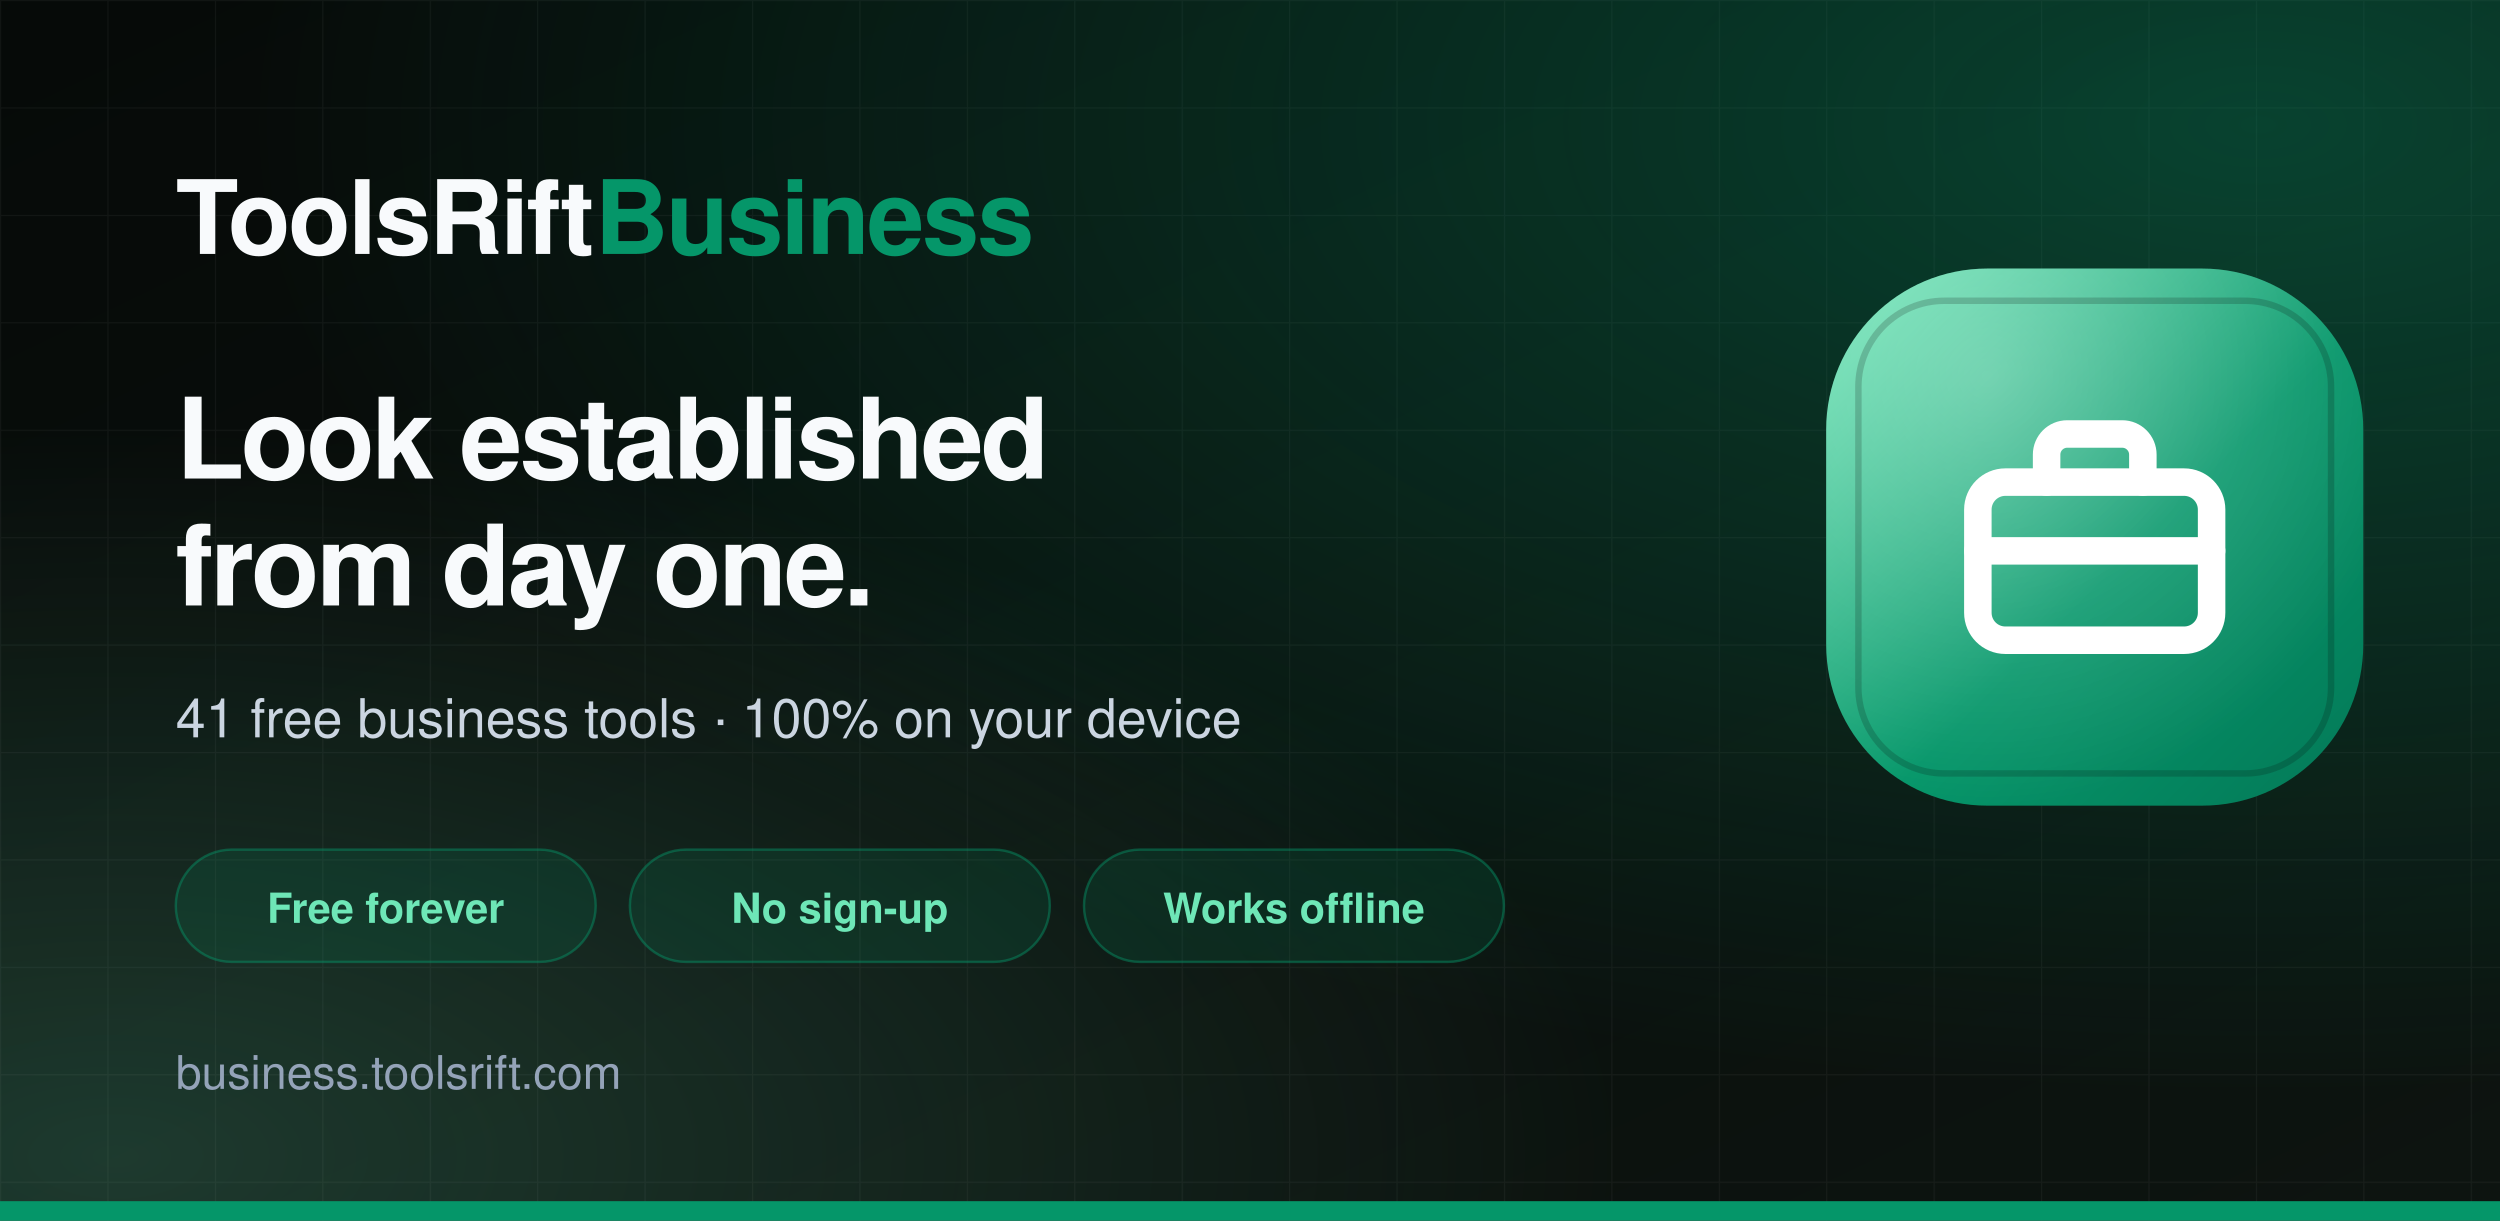
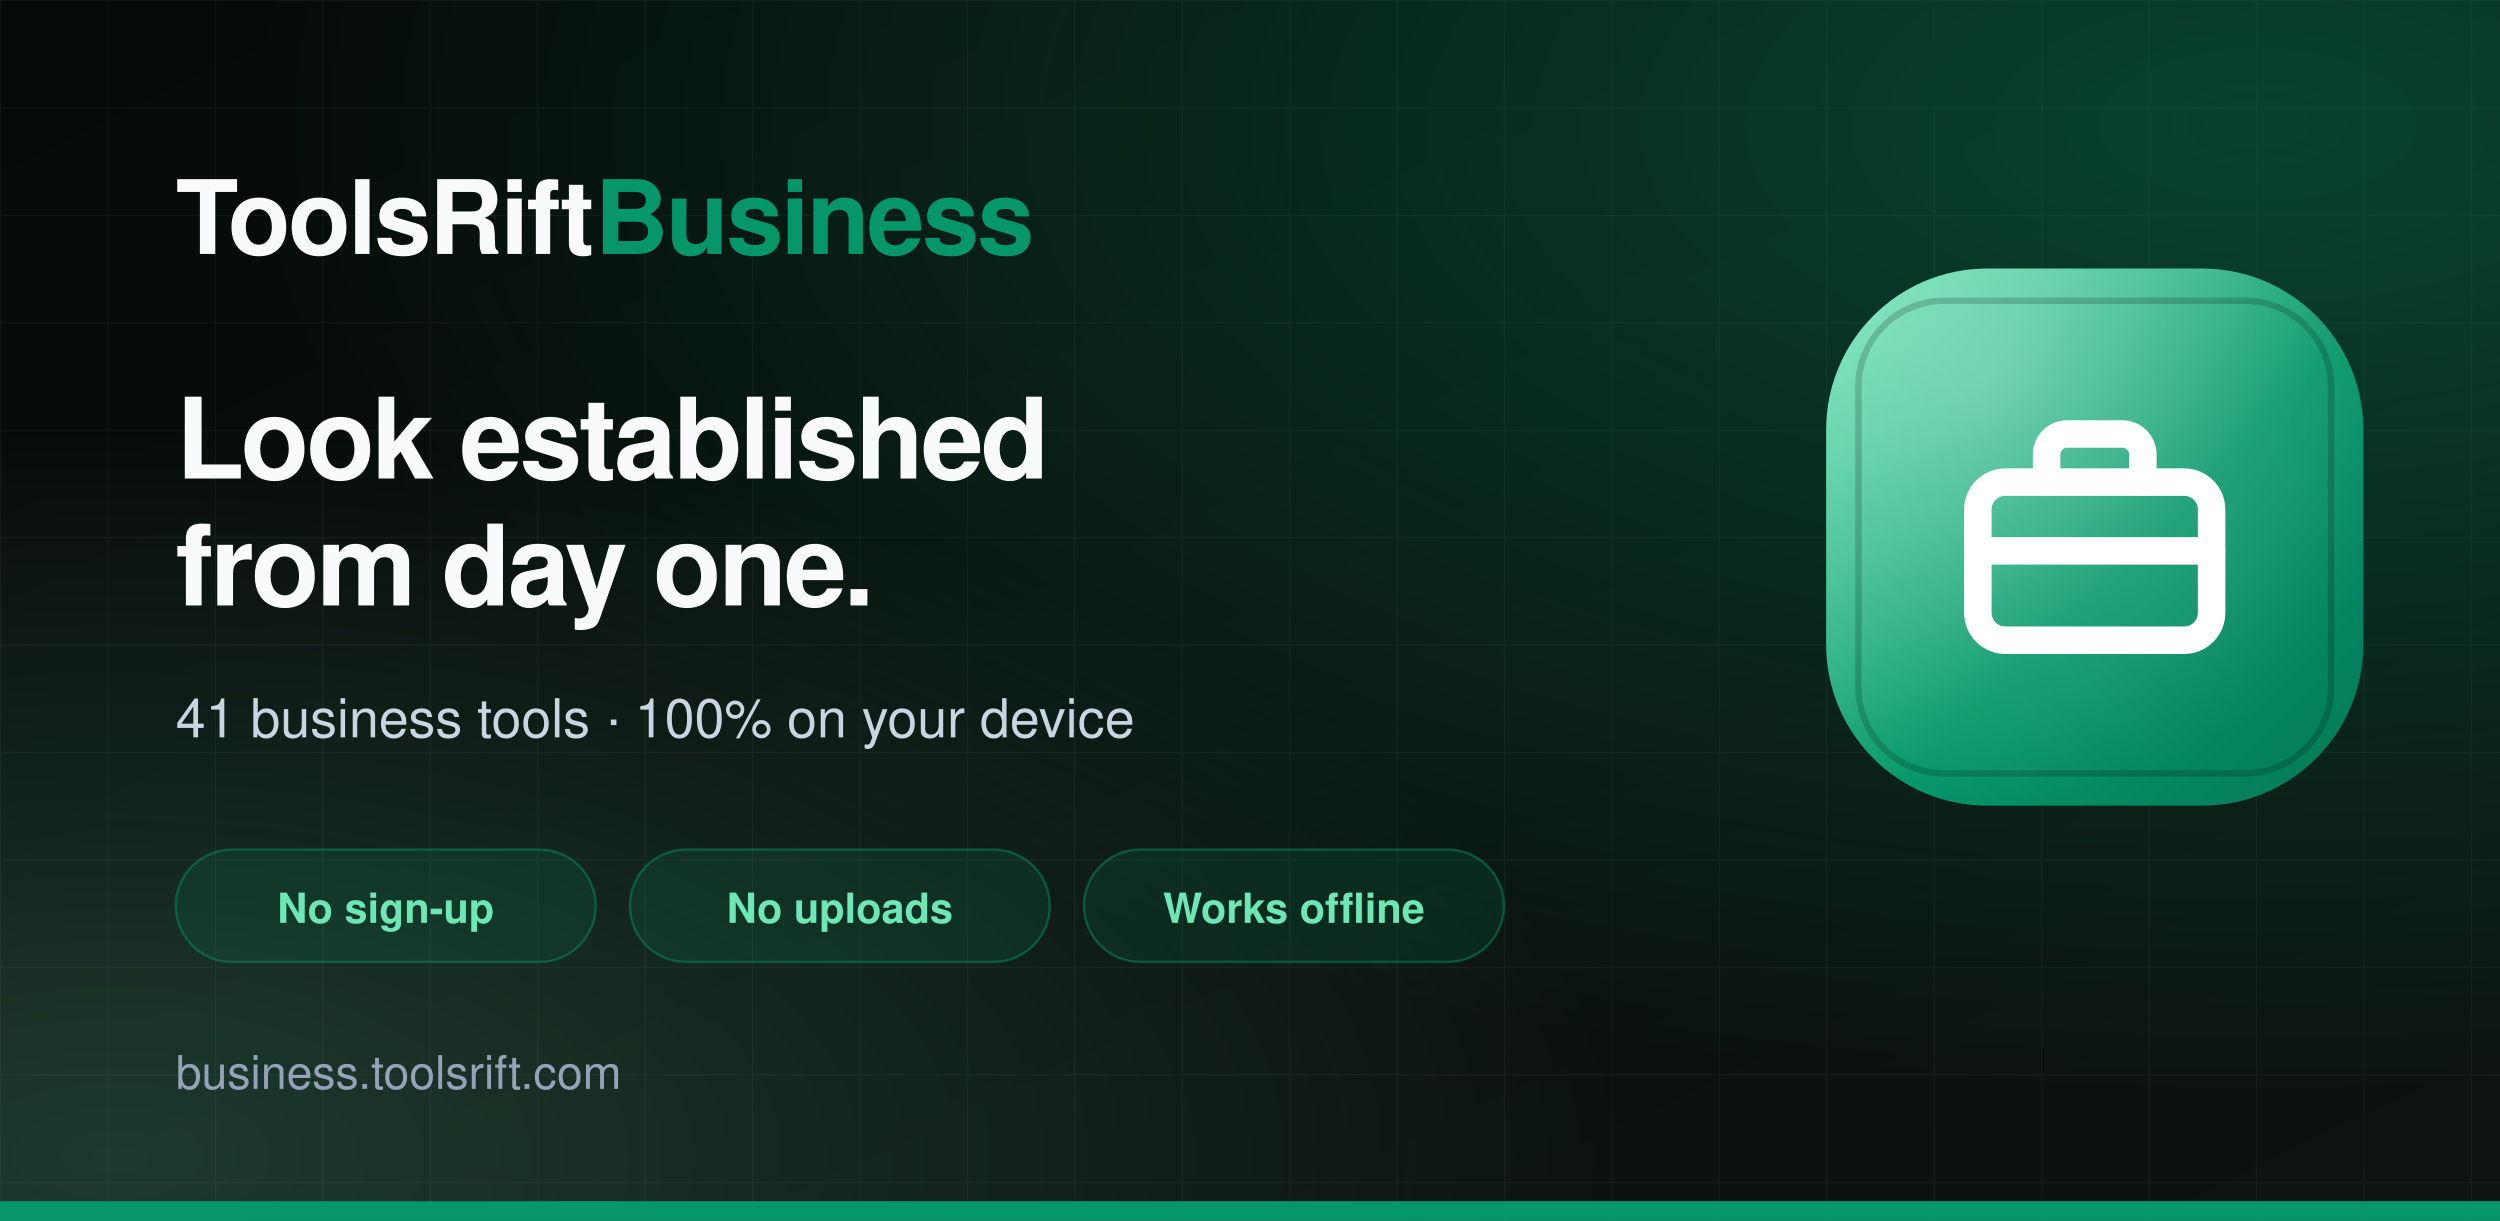
<svg xmlns="http://www.w3.org/2000/svg" viewBox="0 0 1024 500" width="1024" height="500">
  <defs>
    <linearGradient id="fbg" x1="0" y1="0" x2="1" y2="1">
      <stop offset="0" stop-color="#060A08" />
      <stop offset="1" stop-color="#0D1410" />
    </linearGradient>
    <radialGradient id="fglow" cx="0.9" cy="0.1" r="0.8">
      <stop offset="0" stop-color="#059669" stop-opacity="0.38" />
      <stop offset="1" stop-color="#059669" stop-opacity="0" />
    </radialGradient>
    <radialGradient id="fglow2" cx="0.05" cy="0.95" r="0.6">
      <stop offset="0" stop-color="#6EE7B7" stop-opacity="0.2" />
      <stop offset="1" stop-color="#6EE7B7" stop-opacity="0" />
    </radialGradient>
    <pattern id="fgrid" width="44" height="44" patternUnits="userSpaceOnUse">
      <path d="M44 0H0v44" fill="none" stroke="#fff" stroke-opacity="0.045" />
    </pattern>
  </defs>
  <rect width="1024" height="500" fill="url(#fbg)" />
  <rect width="1024" height="500" fill="url(#fgrid)" />
  <rect width="1024" height="500" fill="url(#fglow)" />
  <rect width="1024" height="500" fill="url(#fglow2)" />
  <g transform="translate(748 110)">
    <defs>
      <linearGradient id="fg-g" x1="0" y1="0" x2="1" y2="1">
        <stop offset="0" stop-color="#6EE7B7" />
        <stop offset="0.55" stop-color="#059669" />
        <stop offset="1" stop-color="#047857" />
      </linearGradient>
      <radialGradient id="fg-hl" cx="0.3" cy="0.2" r="0.8">
        <stop offset="0" stop-color="#fff" stop-opacity="0.28" />
        <stop offset="1" stop-color="#fff" stop-opacity="0" />
      </radialGradient>
      <clipPath id="fg-c">
        <rect width="220" height="220" rx="66.0" />
      </clipPath>
    </defs>
    <g clip-path="url(#fg-c)">
      <rect width="220" height="220" fill="url(#fg-g)" />
      <rect width="220" height="220" fill="url(#fg-hl)" />
      <rect x="13.2" y="13.2" width="193.6" height="193.6" rx="35.2" fill="none" stroke="#060A08" stroke-opacity="0.18" stroke-width="2.64" />
    </g>
    <g transform="translate(39.60 39.60) scale(1.408)" color="#ffffff">
      <rect x="16" y="34" width="68" height="46" rx="8" fill="none" stroke="currentColor" stroke-width="8" stroke-linecap="round" stroke-linejoin="round" />
      <path d="M36 34v-8a6 6 0 0 1 6-6h16a6 6 0 0 1 6 6v8M16 54h68" fill="none" stroke="currentColor" stroke-width="8" stroke-linecap="round" stroke-linejoin="round" />
    </g>
  </g>
  <text x="72" y="104" font-family="Sora, 'Segoe UI', system-ui, -apple-system, Helvetica, Arial, sans-serif" font-weight="800" font-size="42" letter-spacing="-1" fill="#F8FAFC">ToolsRift<tspan fill="#059669"> Business</tspan>
  </text>
  <text x="72" y="196" font-family="Sora, 'Segoe UI', system-ui, -apple-system, Helvetica, Arial, sans-serif" font-weight="800" font-size="46" letter-spacing="-1.2" fill="#F8FAFC">Look established</text>
  <text x="72" y="248" font-family="Sora, 'Segoe UI', system-ui, -apple-system, Helvetica, Arial, sans-serif" font-weight="800" font-size="46" letter-spacing="-1.2" fill="#F8FAFC">from day one.</text>
-   <text x="72" y="302" font-family="Sora, 'Segoe UI', system-ui, -apple-system, Helvetica, Arial, sans-serif" font-weight="500" font-size="22" fill="#CBD5E1">41 free business tools · 100% on your device</text>
+   <text x="72" y="302" font-family="Sora, 'Segoe UI', system-ui, -apple-system, Helvetica, Arial, sans-serif" font-weight="500" font-size="22" fill="#CBD5E1">41 business tools · 100% on your device</text>
  <g transform="translate(72 348)">
    <rect x="0" y="0" width="172" height="46" rx="23" fill="#059669" fill-opacity="0.14" stroke="#059669" stroke-opacity="0.45" />
-     <text x="86" y="30" text-anchor="middle" font-family="Sora, 'Segoe UI', system-ui, -apple-system, Helvetica, Arial, sans-serif" font-weight="700" font-size="17" fill="#6EE7B7">Free forever</text>
+     <text x="86" y="30" text-anchor="middle" font-family="Sora, 'Segoe UI', system-ui, -apple-system, Helvetica, Arial, sans-serif" font-weight="700" font-size="17" fill="#6EE7B7">No sign-up</text>
    <rect x="186" y="0" width="172" height="46" rx="23" fill="#059669" fill-opacity="0.14" stroke="#059669" stroke-opacity="0.45" />
-     <text x="272" y="30" text-anchor="middle" font-family="Sora, 'Segoe UI', system-ui, -apple-system, Helvetica, Arial, sans-serif" font-weight="700" font-size="17" fill="#6EE7B7">No sign-up</text>
+     <text x="272" y="30" text-anchor="middle" font-family="Sora, 'Segoe UI', system-ui, -apple-system, Helvetica, Arial, sans-serif" font-weight="700" font-size="17" fill="#6EE7B7">No uploads</text>
    <rect x="372" y="0" width="172" height="46" rx="23" fill="#059669" fill-opacity="0.14" stroke="#059669" stroke-opacity="0.45" />
    <text x="458" y="30" text-anchor="middle" font-family="Sora, 'Segoe UI', system-ui, -apple-system, Helvetica, Arial, sans-serif" font-weight="700" font-size="17" fill="#6EE7B7">Works offline</text>
  </g>
  <text x="72" y="446" font-family="Sora, 'Segoe UI', system-ui, -apple-system, Helvetica, Arial, sans-serif" font-weight="500" font-size="19" fill="#94A3B8">business.toolsrift.com</text>
  <rect x="0" y="492" width="1024" height="8" fill="#059669" />
</svg>
